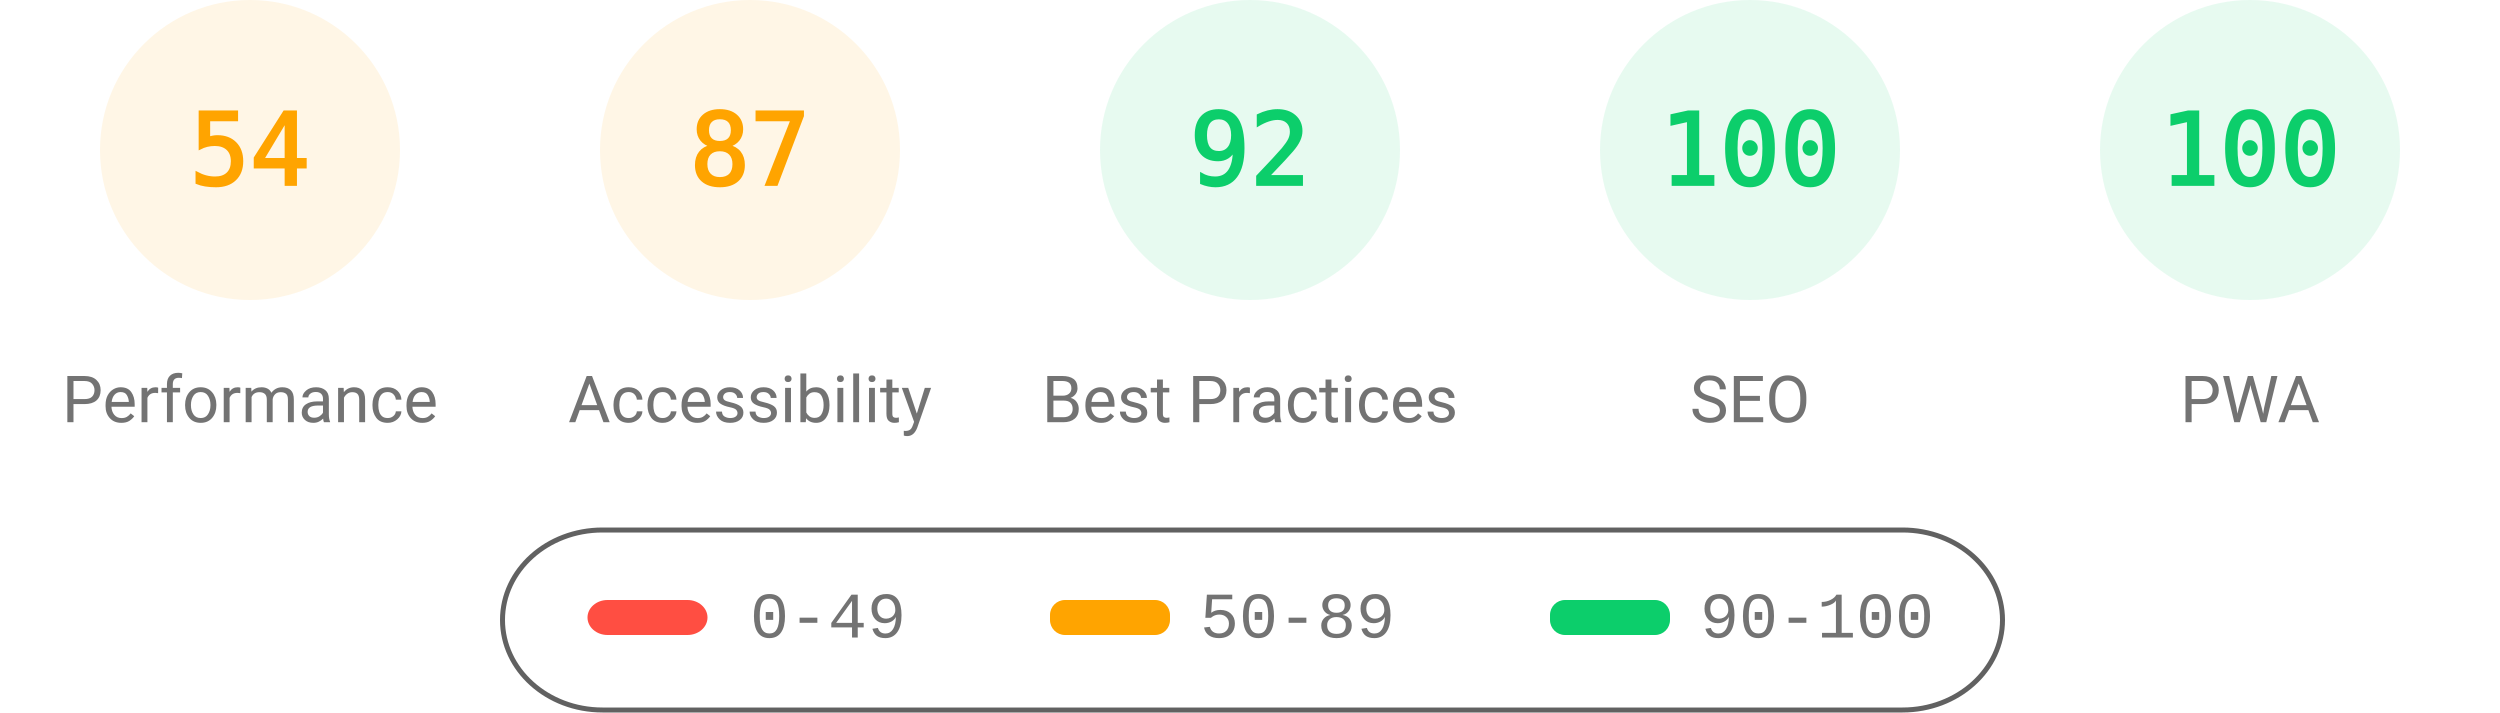
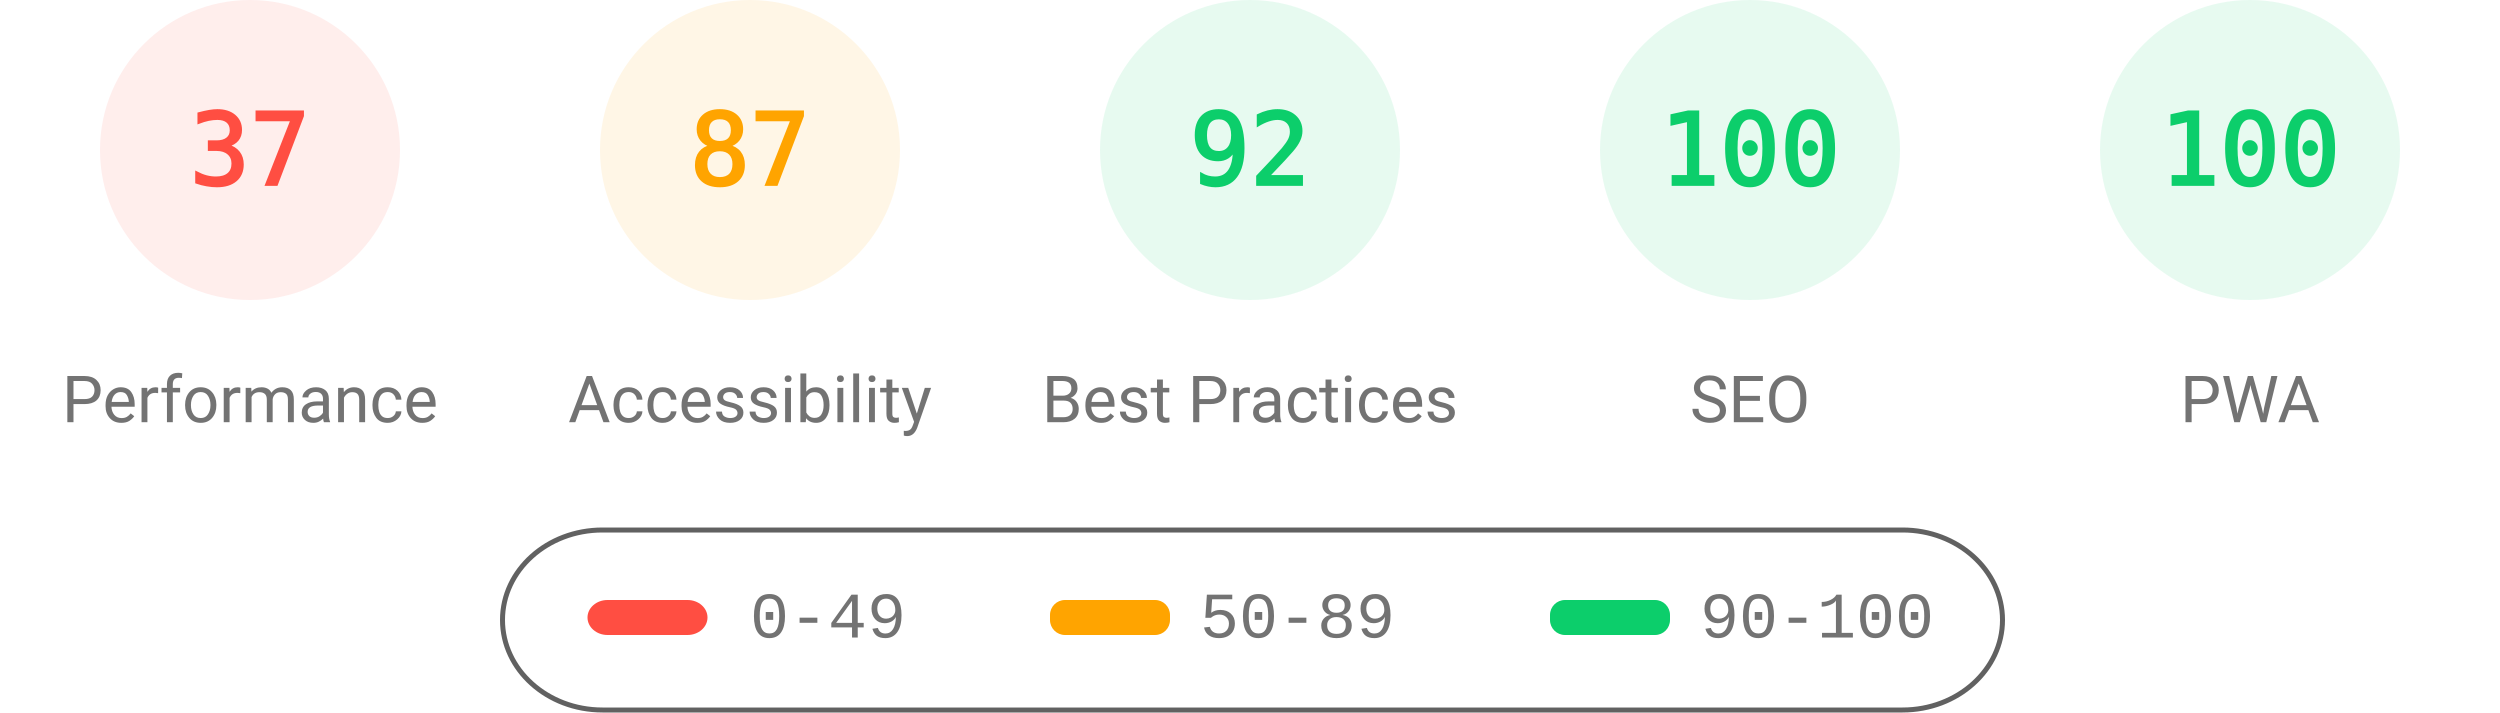
<svg xmlns="http://www.w3.org/2000/svg" fill="none" width="1000" height="285">
  <style>.gauge-base{opacity:.1}.gauge-arc{fill:none;animation-delay:250ms;stroke-linecap:round;transform:rotate(-90deg);transform-origin:100px 60px;animation:load-gauge 1s ease forwards}.guage-text{font-size:40px;font-family:monospace;text-align:center}.guage-red{color:#ff4e42;fill:#ff4e42;stroke:#ff4e42}.guage-orange{color:#ffa400;fill:#ffa400;stroke:#ffa400}.guage-green{color:#0cce6b;fill:#0cce6b;stroke:#0cce6b}.guage-undefined{color:#5c5c5c;fill:#5c5c5c;stroke:#5c5c5c}.guage-title{color:#737373;fill:#737373;stroke:none;font-size:26px;line-height:26px;font-family:Roboto,Halvetica,Arial,sans-serif}@keyframes load-gauge{from{stroke-dasharray:0 352.858}}</style>
-   <svg class="guage-div guage-perf guage-orange" viewBox="0 0 200 200" width="200" height="200">
+   <svg class="guage-div guage-perf guage-red" viewBox="0 0 200 200" width="200" height="200">
    <circle class="gauge-base" r="56" cx="100" cy="60" stroke-width="8" />
-     <circle class="gauge-arc guage-arc-1" r="56" cx="100" cy="60" stroke-width="8" style="stroke-dasharray:190.003,351.858" />
-     <text class="guage-text" x="100" y="60" alignment-baseline="central" dominant-baseline="central" text-anchor="middle">54</text>
+     <circle class="gauge-arc guage-arc-1" r="56" cx="100" cy="60" stroke-width="8" style="stroke-dasharray:130.187,351.858" />
+     <text class="guage-text" x="100" y="60" alignment-baseline="central" dominant-baseline="central" text-anchor="middle">37</text>
    <text class="guage-title" x="100" y="160" alignment-baseline="central" dominant-baseline="central" text-anchor="middle">Performance</text>
  </svg>
  <svg class="guage-div guage-acc guage-orange" viewBox="0 0 200 200" width="200" height="200" x="200">
    <circle class="gauge-base" r="56" cx="100" cy="60" stroke-width="8" />
    <circle class="gauge-arc guage-arc-2" r="56" cx="100" cy="60" stroke-width="8" style="stroke-dasharray:306.116,351.858" />
    <text class="guage-text" x="100" y="60" alignment-baseline="central" dominant-baseline="central" text-anchor="middle">87</text>
    <text class="guage-title" x="100" y="160" alignment-baseline="central" dominant-baseline="central" text-anchor="middle">Accessibility</text>
  </svg>
  <svg class="guage-div guage-best guage-green" viewBox="0 0 200 200" width="200" height="200" x="400">
    <circle class="gauge-base" r="56" cx="100" cy="60" stroke-width="8" />
    <circle class="gauge-arc guage-arc-3" r="56" cx="100" cy="60" stroke-width="8" style="stroke-dasharray:323.709,351.858" />
    <text class="guage-text" x="100" y="60" alignment-baseline="central" dominant-baseline="central" text-anchor="middle">92</text>
    <text class="guage-title" x="100" y="160" alignment-baseline="central" dominant-baseline="central" text-anchor="middle">Best Practices</text>
  </svg>
  <svg class="guage-div guage-seo guage-green" viewBox="0 0 200 200" width="200" height="200" x="600">
    <circle class="gauge-base" r="56" cx="100" cy="60" stroke-width="8" />
    <circle class="gauge-arc guage-arc-4" r="56" cx="100" cy="60" stroke-width="8" style="stroke-dasharray:351.858,351.858" />
    <text class="guage-text" x="100" y="60" alignment-baseline="central" dominant-baseline="central" text-anchor="middle">100</text>
    <text class="guage-title" x="100" y="160" alignment-baseline="central" dominant-baseline="central" text-anchor="middle">SEO</text>
  </svg>
  <svg class="guage-div guage-pwa guage-green" viewBox="0 0 200 200" width="200" height="200" x="800">
    <circle class="gauge-base" r="56" cx="100" cy="60" stroke-width="8" />
    <circle class="gauge-arc guage-arc-4" r="56" cx="100" cy="60" stroke-width="8" style="stroke-dasharray:351.858,351.858" />
    <text class="guage-text" x="100" y="60" alignment-baseline="central" dominant-baseline="central" text-anchor="middle">100</text>
    <text class="guage-title" x="100" y="160" alignment-baseline="central" dominant-baseline="central" text-anchor="middle">PWA</text>
  </svg>
  <svg width="604" height="76" x="200" y="210">
    <path fill="none" id="canvas_background" d="M-1-1h604v80H-1z" />
    <rect fill-opacity="0" stroke="#616161" stroke-width="2" rx="40" id="svg_2" height="72" width="600" y="2" x="1" fill="#000" />
    <rect stroke="#000" rx="8" id="svg_3" height="14" width="48" y="30" x="35" stroke-opacity="null" stroke-width="0" fill="#ff4e42" />
    <rect stroke="#000" rx="6" id="svg_4" height="14" width="48" y="30" x="220" stroke-opacity="null" stroke-width="0" fill="#ffa400" />
    <rect stroke="#000" rx="6" id="svg_5" height="14" width="48" y="30" x="420" stroke-opacity="null" stroke-width="0" fill="#0cce6b" />
    <text xml:space="preserve" text-anchor="start" font-family="'Courier New', Courier, monospace" font-size="26" id="svg_6" y="45" x="100" stroke-opacity="null" stroke-width="0" stroke="#000" fill="#737373">0-49</text>
    <text xml:space="preserve" text-anchor="start" font-family="'Courier New', Courier, monospace" font-size="26" id="svg_7" y="45" x="280" stroke-opacity="null" stroke-width="0" stroke="#000" fill="#737373">50-89</text>
    <text xml:space="preserve" text-anchor="start" font-family="'Courier New', Courier, monospace" font-size="26" id="svg_8" y="45" x="480" stroke-opacity="null" stroke-width="0" stroke="#000" fill="#737373">90-100</text>
  </svg>
</svg>
